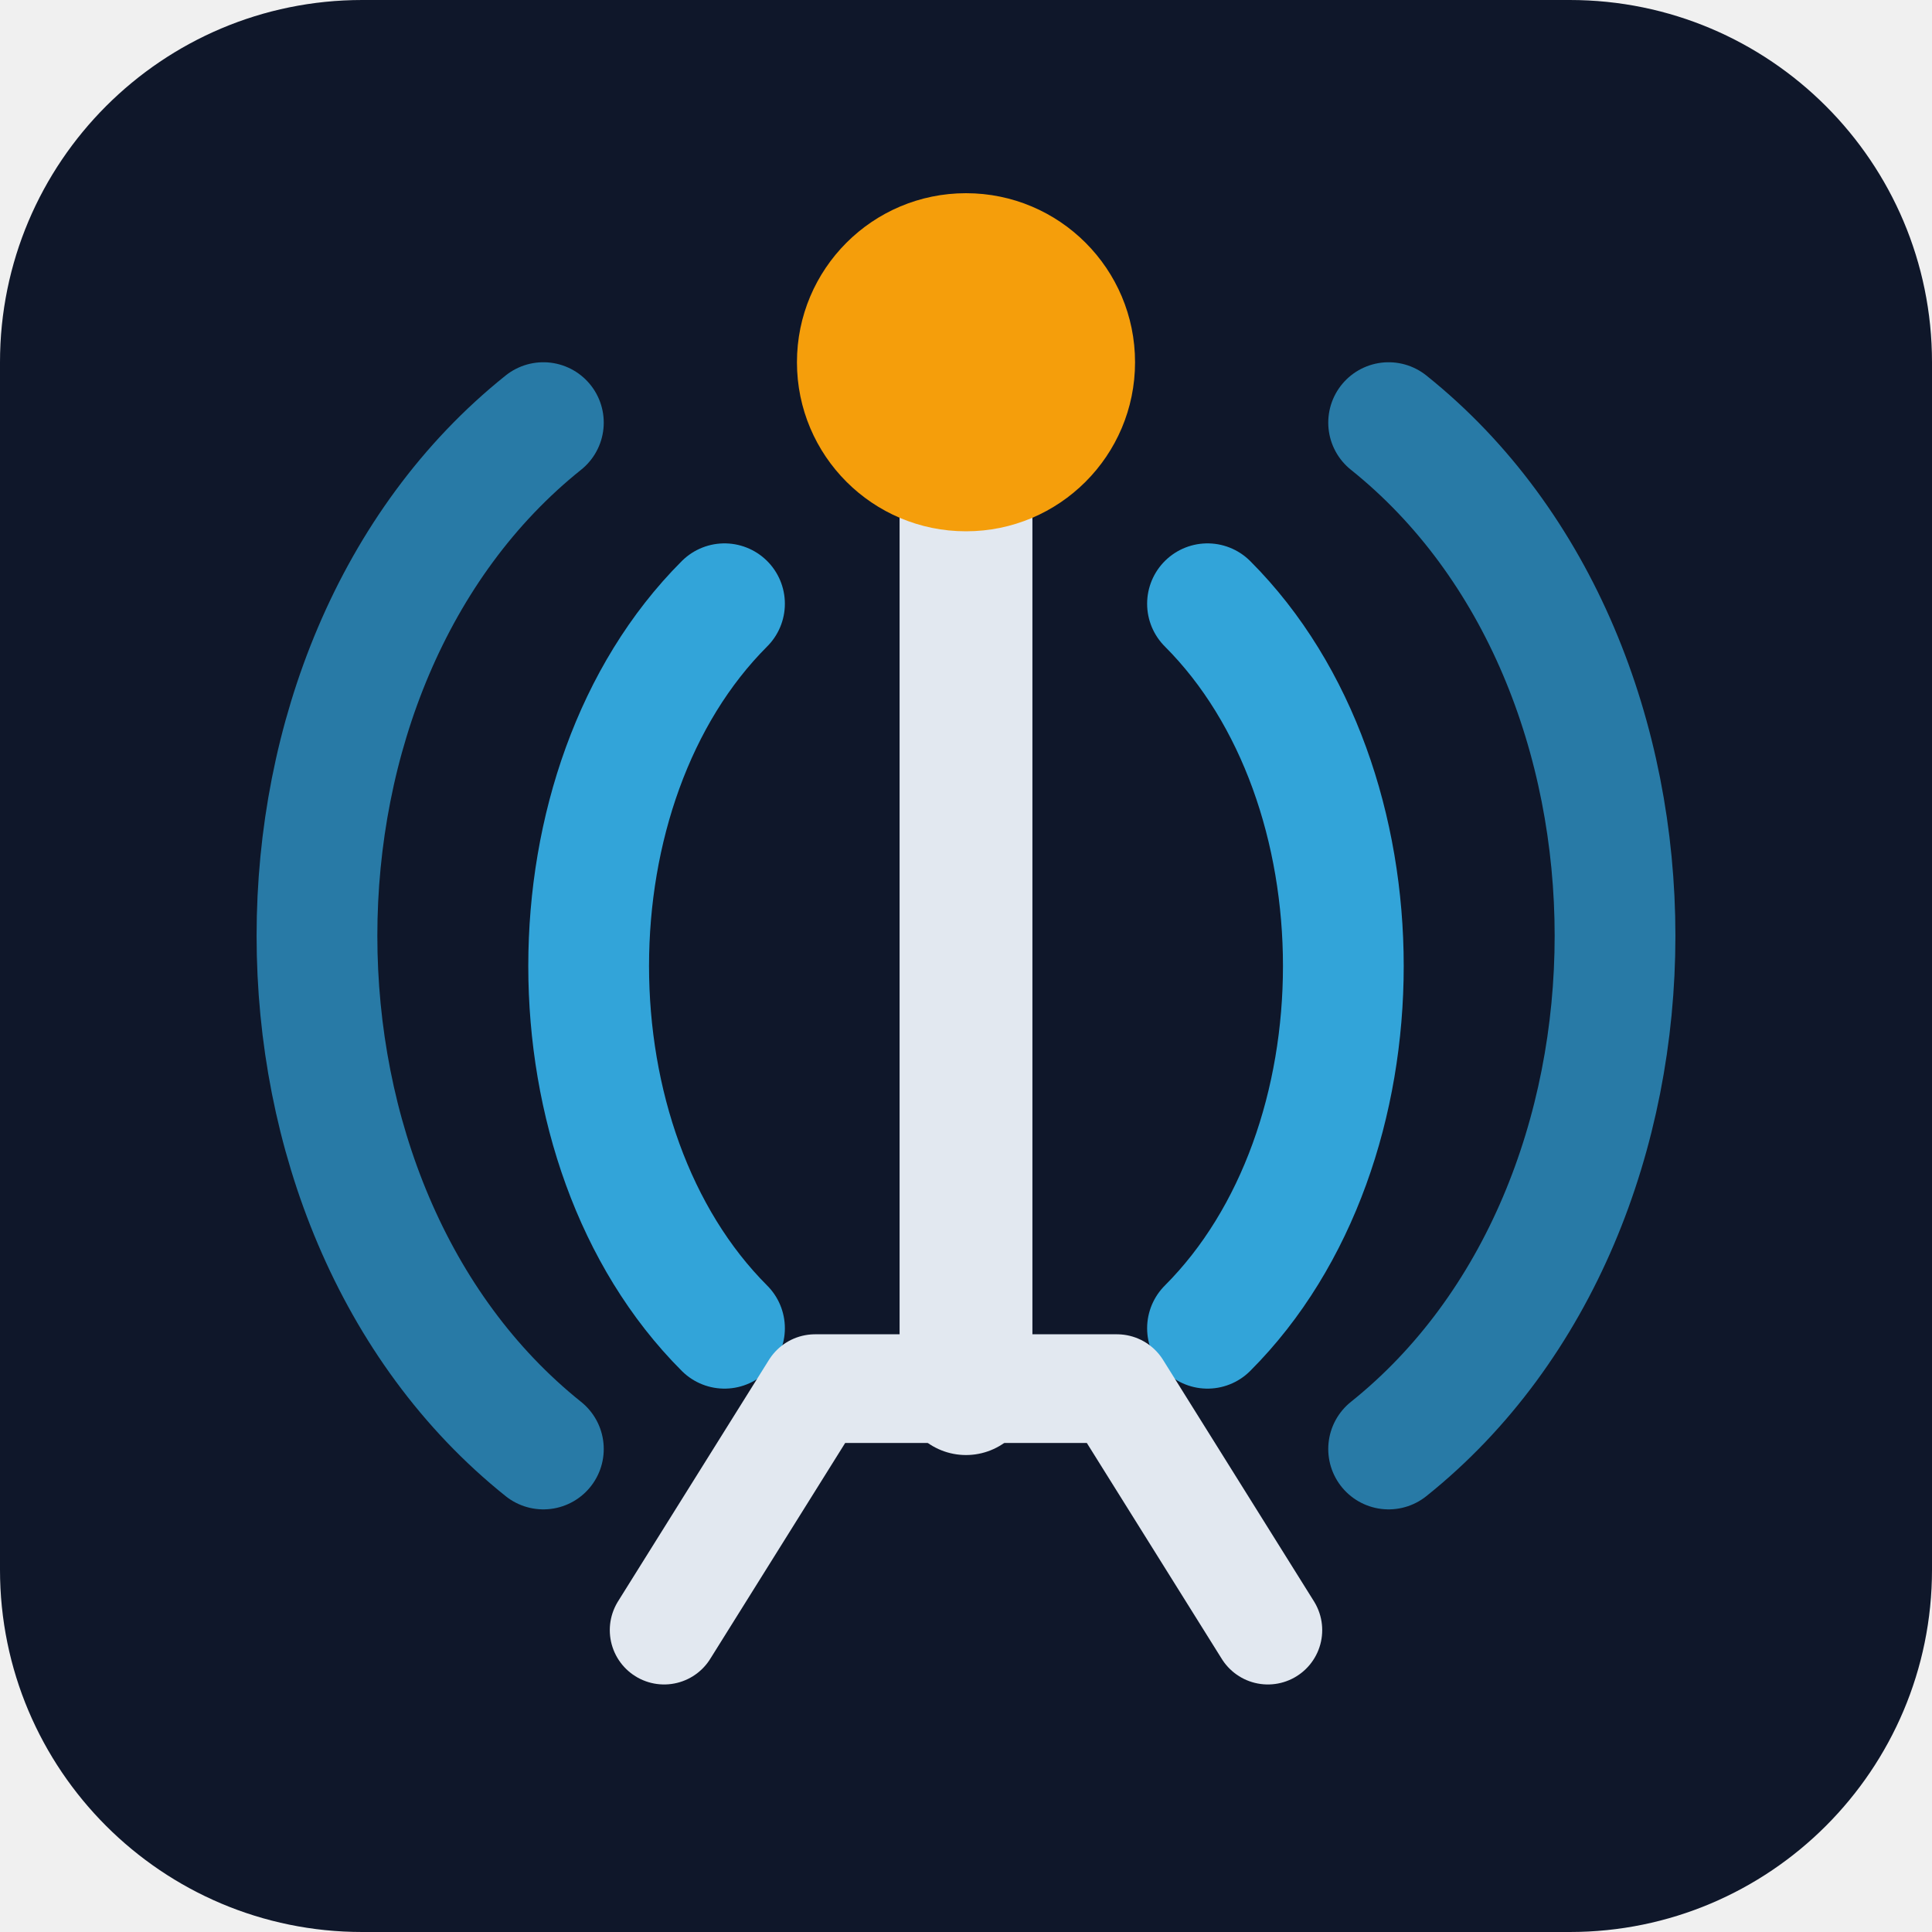
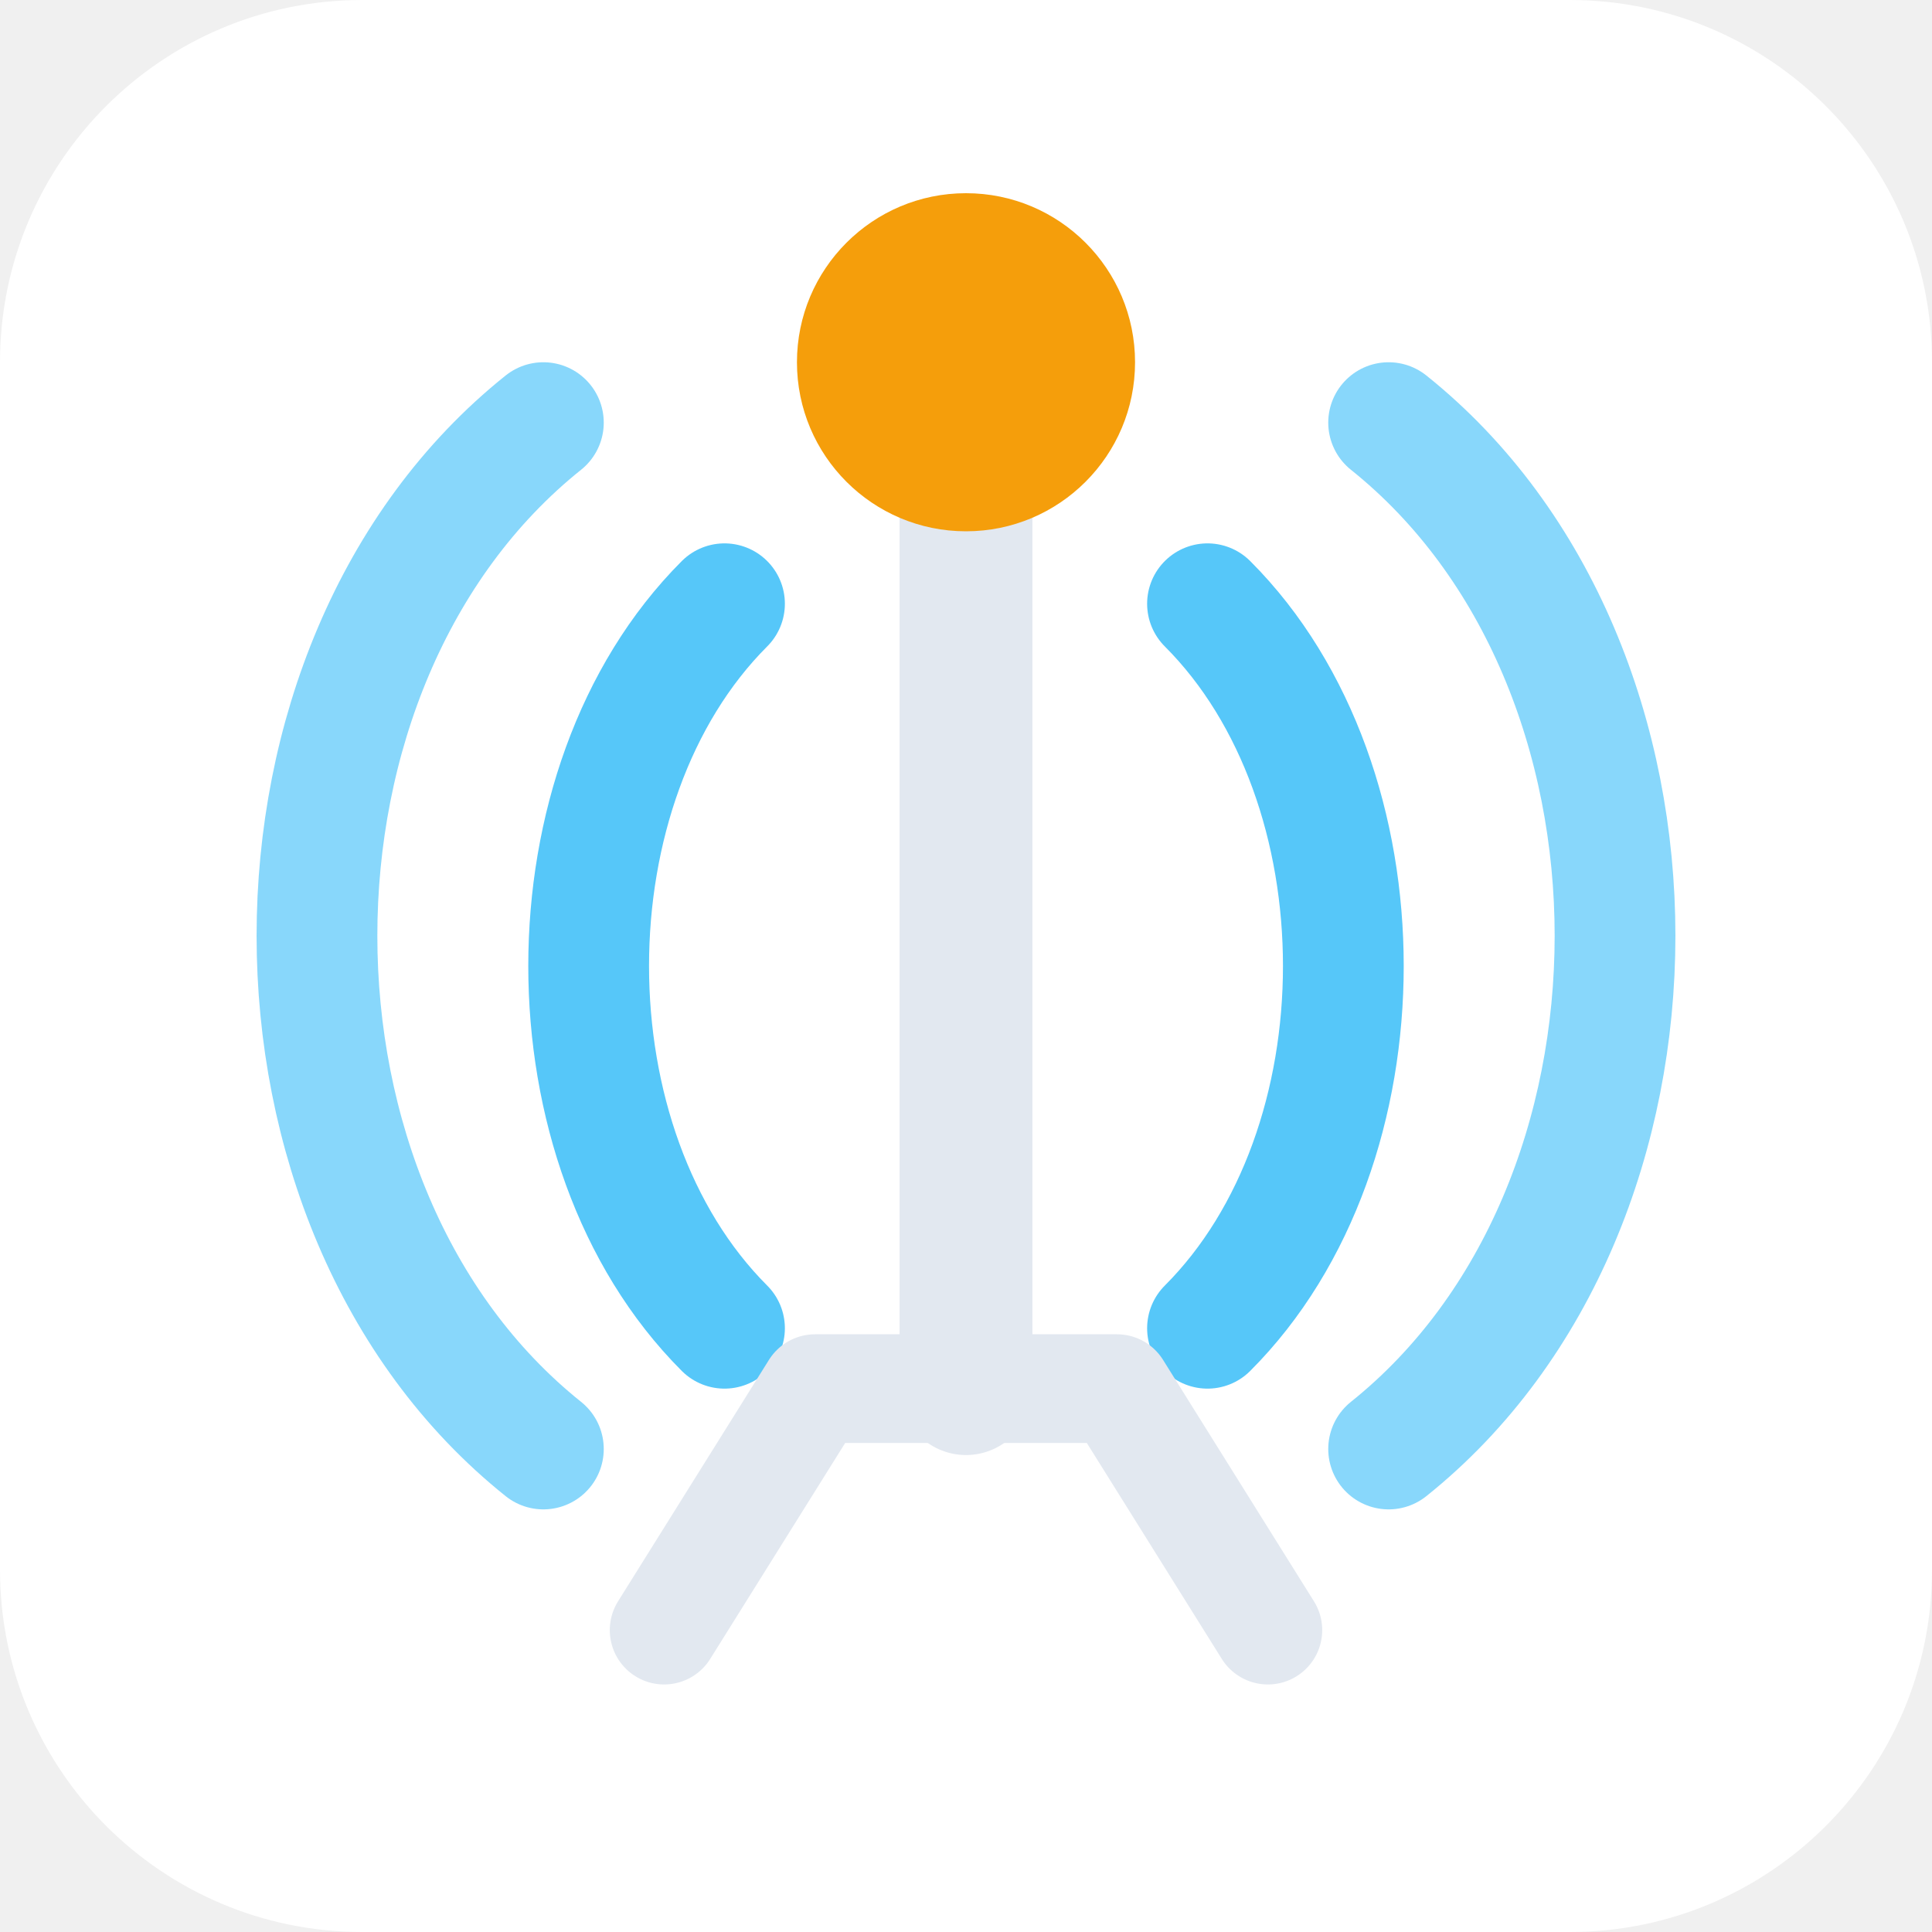
<svg xmlns="http://www.w3.org/2000/svg" viewBox="0 0 32 32">
-   <rect width="32" height="32" rx="6" fill="#0f172a" />
+   <rect width="32" height="32" rx="6" fill="#ffffff" />
  <path d="M9 7 C4 11 4 20 9 24" fill="none" stroke="#38bdf8" stroke-width="2" stroke-linecap="round" opacity="0.6" />
  <path d="M12 10 C9 13 9 19 12 22" fill="none" stroke="#38bdf8" stroke-width="2" stroke-linecap="round" opacity="0.85" />
  <path d="M20 10 C23 13 23 19 20 22" fill="none" stroke="#38bdf8" stroke-width="2" stroke-linecap="round" opacity="0.85" />
  <path d="M23 7 C28 11 28 20 23 24" fill="none" stroke="#38bdf8" stroke-width="2" stroke-linecap="round" opacity="0.6" />
  <line x1="16" y1="7" x2="16" y2="23" stroke="#e2e8f0" stroke-width="2.2" stroke-linecap="round" />
  <polyline points="11,27 13.5,23 18.5,23 21,27" fill="none" stroke="#e2e8f0" stroke-width="1.8" stroke-linejoin="round" stroke-linecap="round" />
  <circle cx="16" cy="6" r="2.8" fill="#f59e0b" />
</svg>
